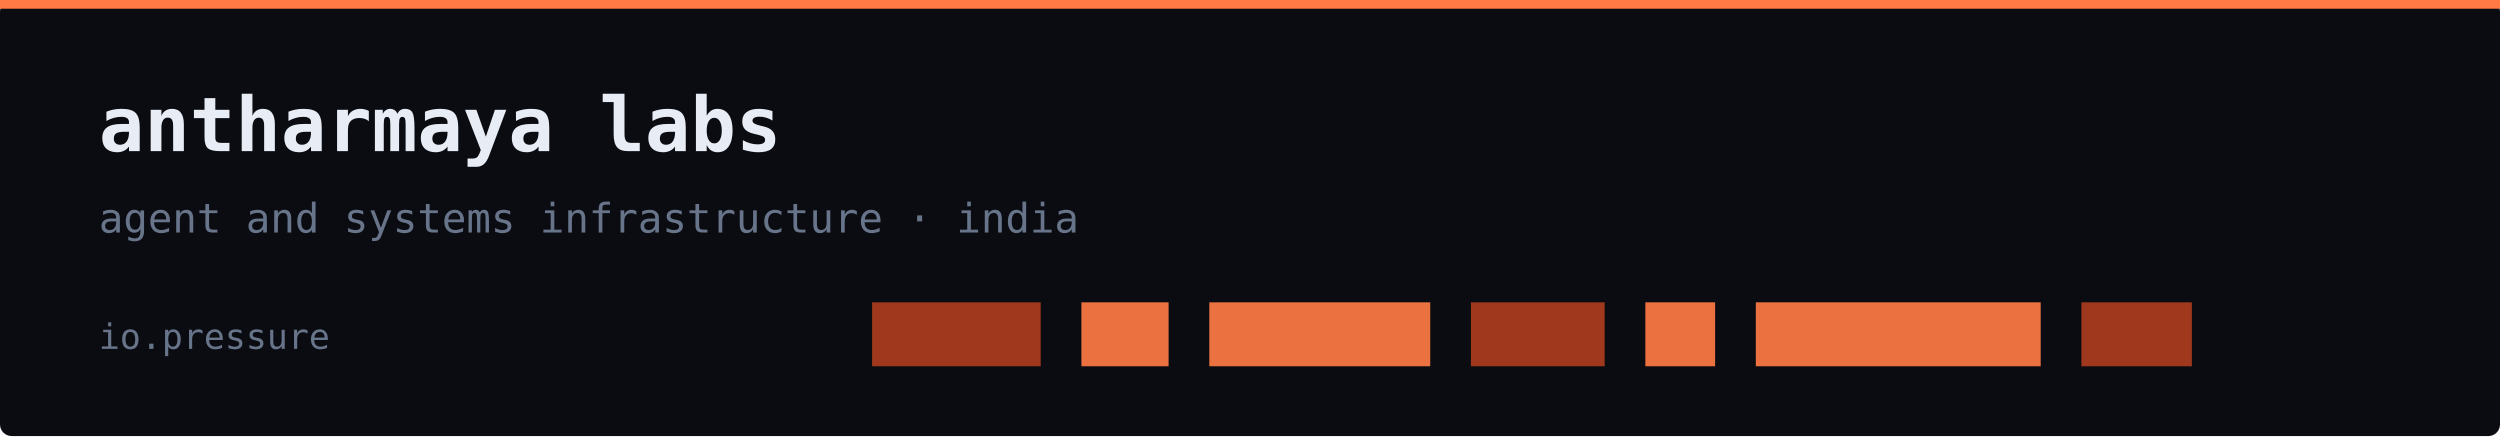
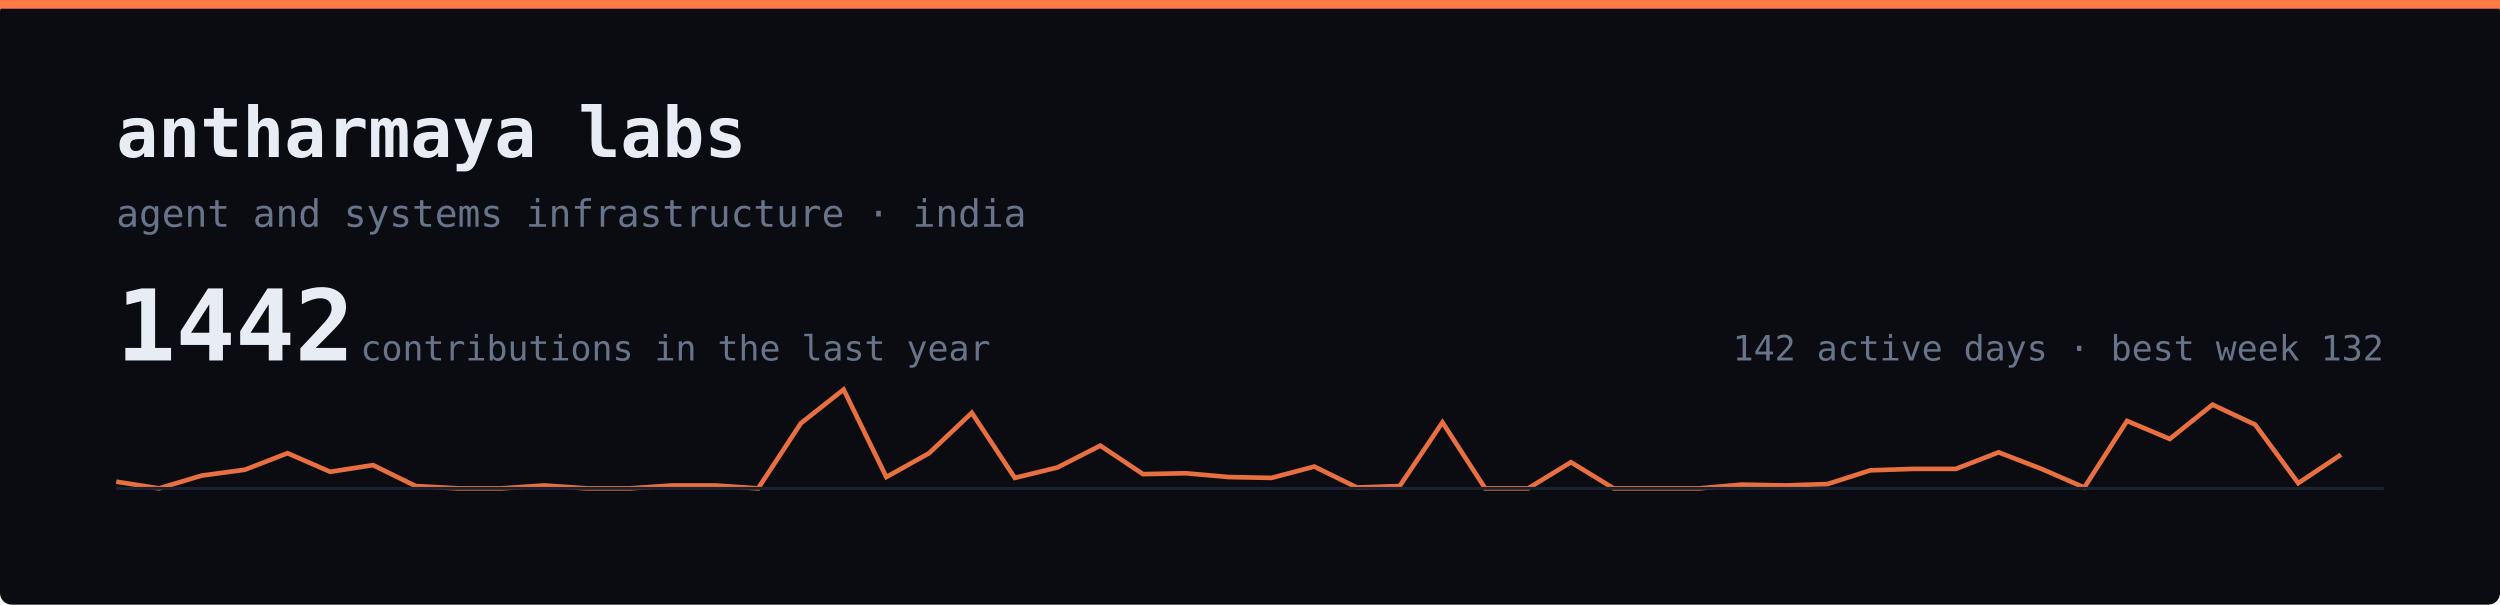
- <svg xmlns="http://www.w3.org/2000/svg" width="860" height="150" viewBox="0 0 860 150" role="img" aria-label="antharmaya labs — agent and systems infrastructure  ·  india">
-   <rect width="860" height="150" rx="4" fill="#0a0c11" />
+ <svg xmlns="http://www.w3.org/2000/svg" width="860" height="208" viewBox="0 0 860 208" role="img" aria-label="antharmaya labs. 1442 contributions in the last year.">
+   <rect width="860" height="208" rx="4" fill="#0a0c11" />
  <rect width="860" height="3" fill="#ff7a45" />
-   <text x="34" y="52" font-family="ui-monospace,SFMono-Regular,'SF Mono','JetBrains Mono',Menlo,Consolas,'DejaVu Sans Mono',monospace" font-size="26" font-weight="700" fill="#e8edf5">antharmaya labs</text>
-   <text x="34" y="80" font-family="ui-monospace,SFMono-Regular,'SF Mono','JetBrains Mono',Menlo,Consolas,'DejaVu Sans Mono',monospace" font-size="14" fill="#67748a">agent and systems infrastructure  ·  india</text>
-   <text x="34" y="120" font-family="ui-monospace,SFMono-Regular,'SF Mono','JetBrains Mono',Menlo,Consolas,'DejaVu Sans Mono',monospace" font-size="12" fill="#67748a">io.pressure</text>
-   <rect x="300" y="104" width="58" height="22" fill="#c4441f" opacity="0.8" />
-   <rect x="372" y="104" width="30" height="22" fill="#ff7a45" opacity="0.92" />
-   <rect x="416" y="104" width="76" height="22" fill="#ff7a45" opacity="0.92" />
-   <rect x="506" y="104" width="46" height="22" fill="#c4441f" opacity="0.8" />
-   <rect x="566" y="104" width="24" height="22" fill="#ff7a45" opacity="0.92" />
-   <rect x="604" y="104" width="98" height="22" fill="#ff7a45" opacity="0.92" />
-   <rect x="716" y="104" width="38" height="22" fill="#c4441f" opacity="0.8" />
+   <text x="40" y="54" font-family="ui-monospace,SFMono-Regular,'SF Mono','JetBrains Mono',Menlo,Consolas,'DejaVu Sans Mono',monospace" font-size="24" font-weight="700" fill="#e8edf5">antharmaya labs</text>
+   <text x="40" y="78" font-family="ui-monospace,SFMono-Regular,'SF Mono','JetBrains Mono',Menlo,Consolas,'DejaVu Sans Mono',monospace" font-size="13" fill="#67748a">agent and systems infrastructure · india</text>
+   <text x="40" y="124" font-family="ui-monospace,SFMono-Regular,'SF Mono','JetBrains Mono',Menlo,Consolas,'DejaVu Sans Mono',monospace" font-size="34" font-weight="700" fill="#e8edf5">1442</text>
+   <text x="124" y="124" font-family="ui-monospace,SFMono-Regular,'SF Mono','JetBrains Mono',Menlo,Consolas,'DejaVu Sans Mono',monospace" font-size="12" fill="#67748a">contributions in the last year</text>
+   <text x="820" y="124" font-family="ui-monospace,SFMono-Regular,'SF Mono','JetBrains Mono',Menlo,Consolas,'DejaVu Sans Mono',monospace" font-size="12" fill="#67748a" text-anchor="end">142 active days  ·  best week 132</text>
+   <polyline points="40.0,165.7 54.7,168.0 69.4,163.6 84.2,161.6 98.9,155.9 113.6,162.3 128.3,160.0 143.0,167.2 157.7,168.0 172.5,168.0 187.2,167.0 201.9,168.0 216.6,168.0 231.3,167.0 246.0,167.0 260.8,168.0 275.5,145.6 290.2,134.0 304.9,164.1 319.6,155.9 334.3,142.0 349.1,164.4 363.8,160.8 378.5,153.3 393.2,163.1 407.9,162.8 422.6,164.1 437.4,164.4 452.1,160.5 466.8,167.7 481.5,167.2 496.2,145.3 510.9,168.0 525.7,168.0 540.4,159.0 555.1,168.0 569.8,168.0 584.5,168.0 599.2,166.7 614.0,167.0 628.7,166.5 643.4,161.8 658.1,161.3 672.8,161.3 687.5,155.6 702.3,161.3 717.0,167.7 731.7,144.8 746.4,151.0 761.1,139.2 775.8,146.1 790.6,166.2 805.3,156.4" fill="none" stroke="#ff7a45" stroke-width="1.6" opacity="0.9" />
+   <line x1="40" y1="168" x2="820" y2="168" stroke="#1c2330" stroke-width="1" />
</svg>
